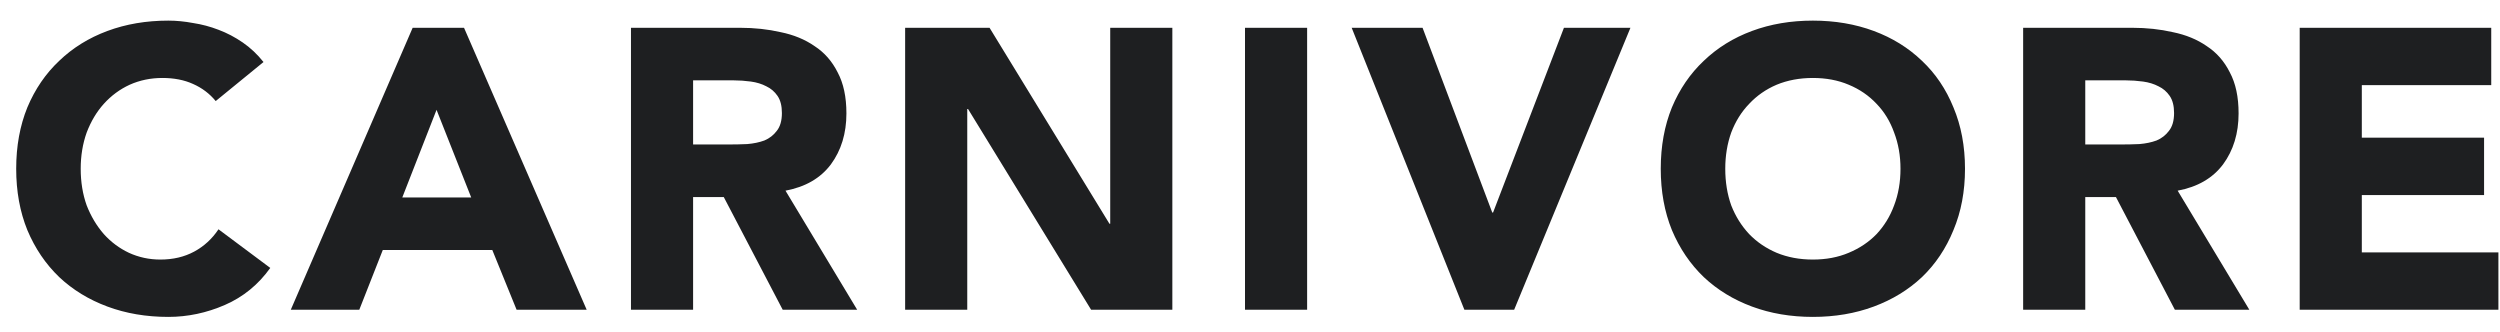
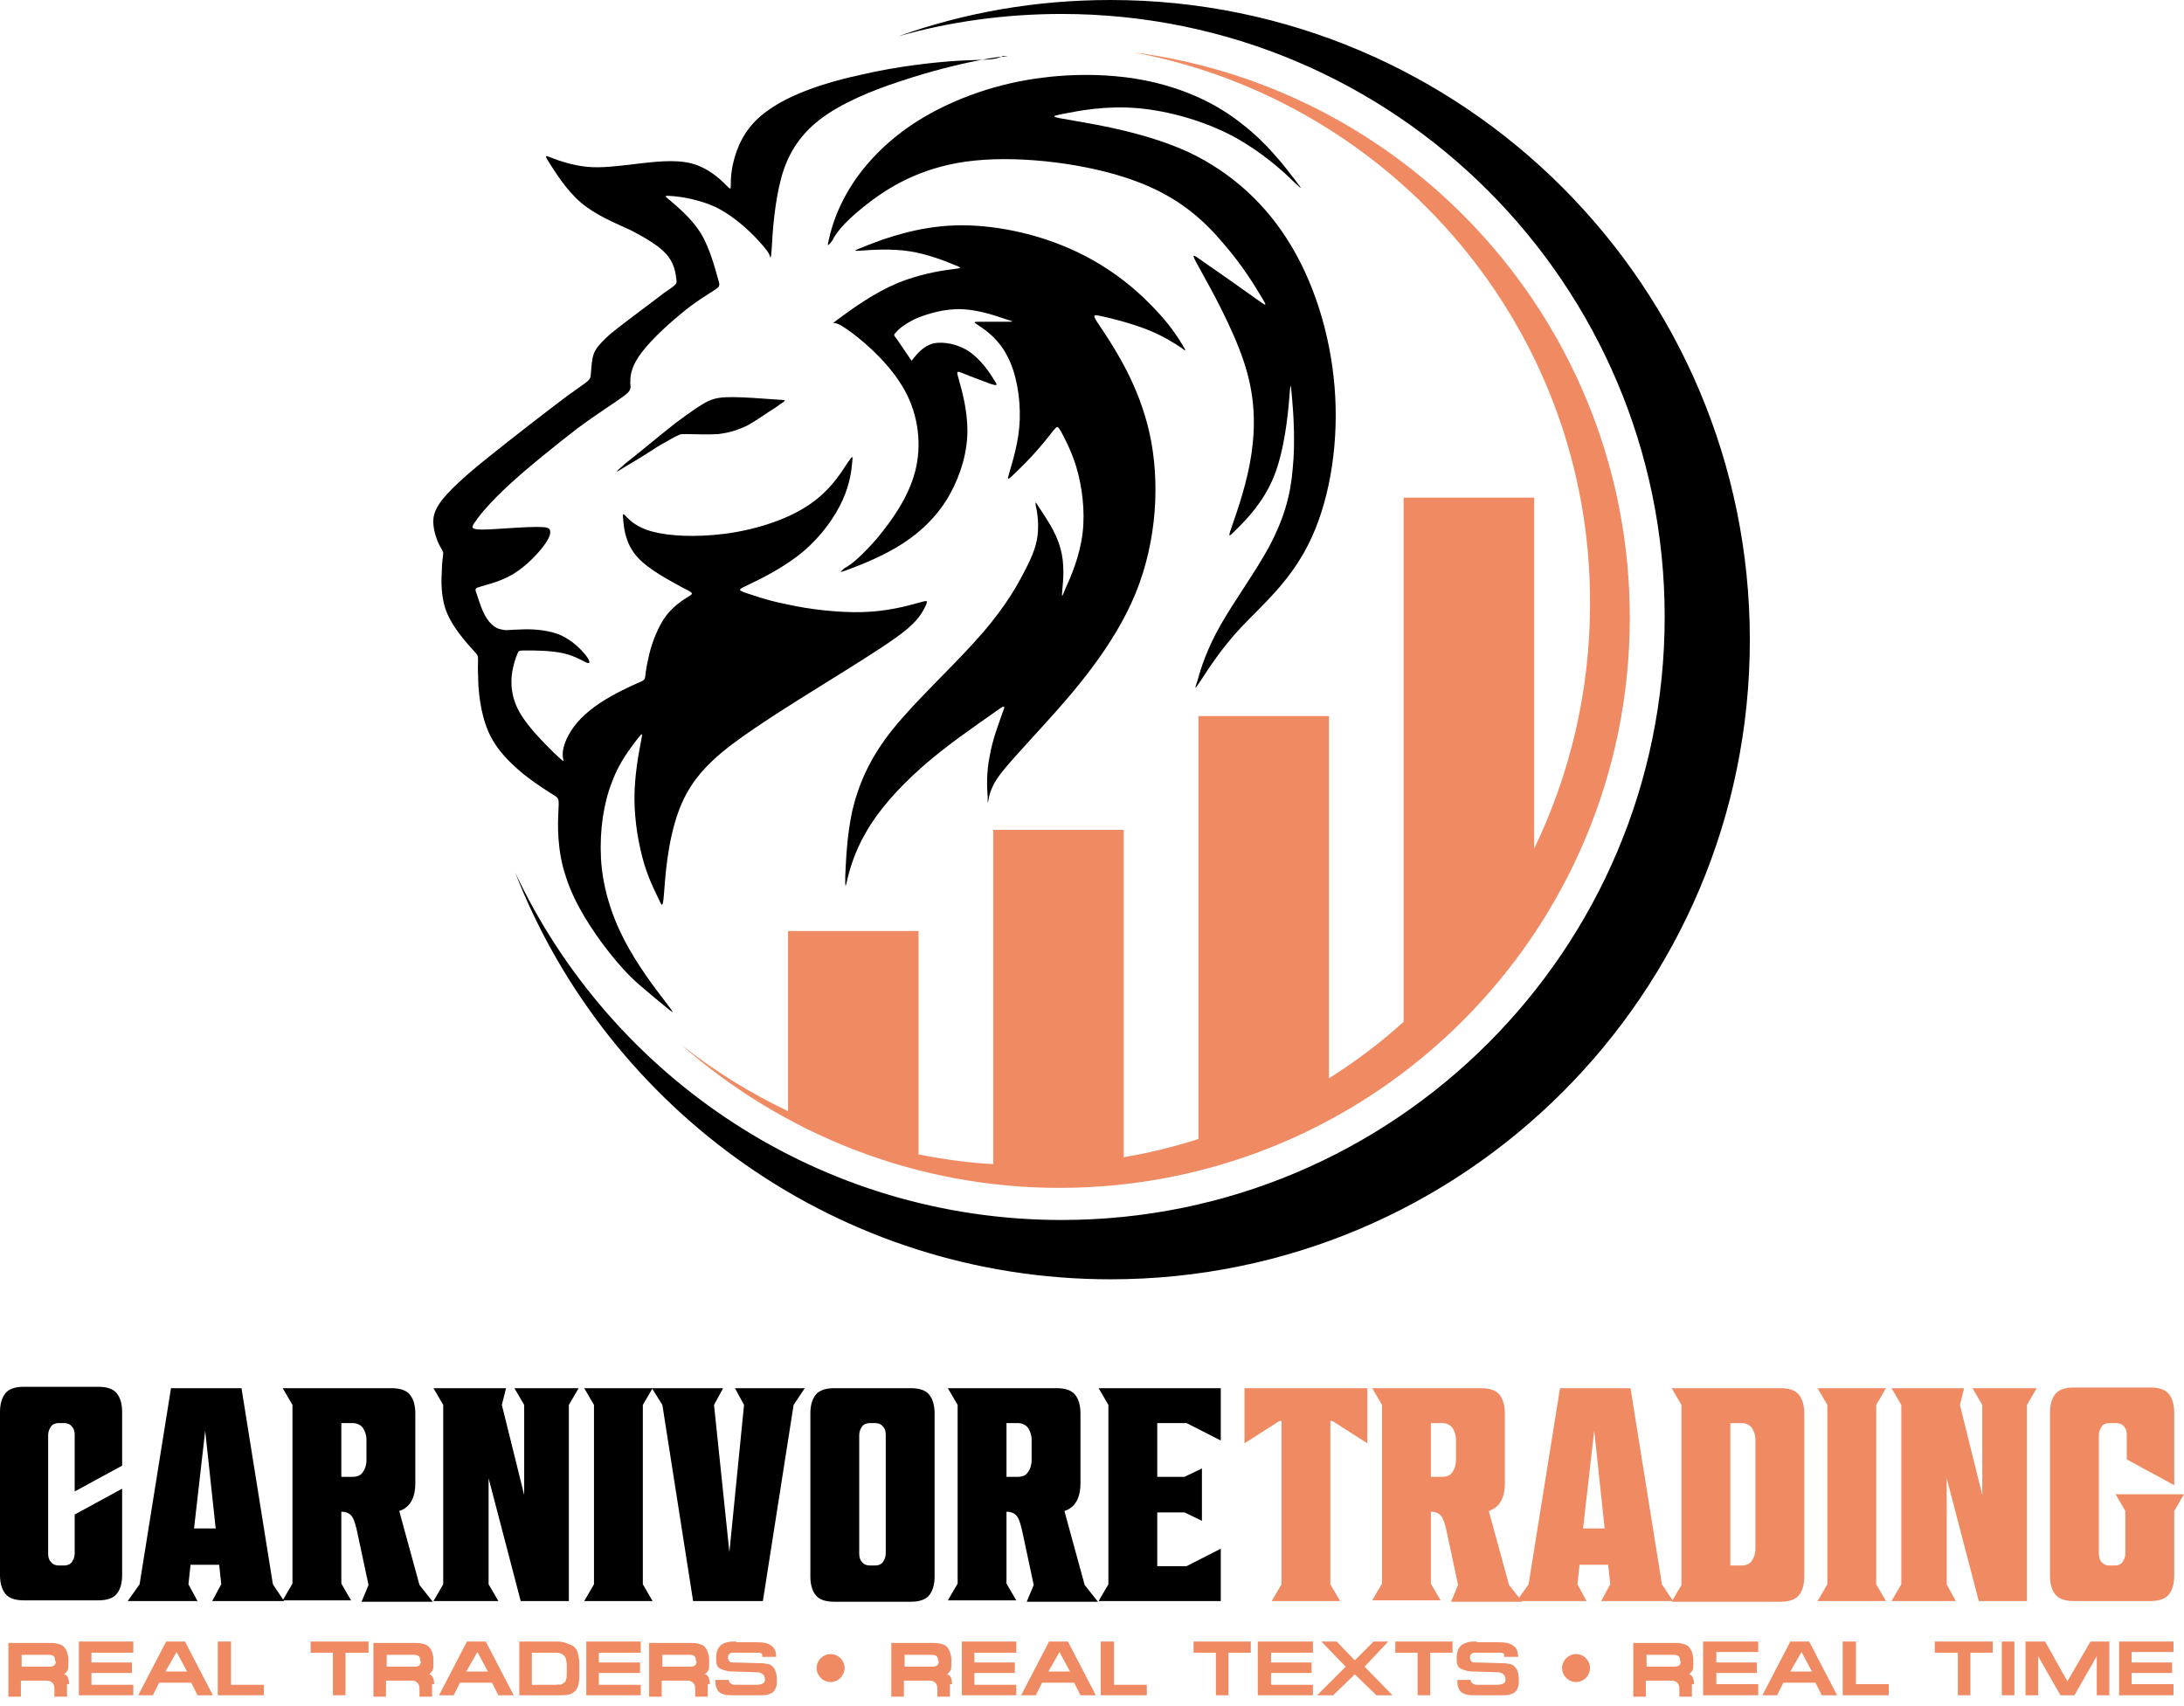
- <svg xmlns="http://www.w3.org/2000/svg" width="113" height="15" viewBox="0 0 113 15" fill="none">
-   <path d="M9.75 4.568C9.474 4.232 9.132 3.974 8.724 3.794C8.328 3.614 7.866 3.524 7.338 3.524C6.81 3.524 6.318 3.626 5.862 3.83C5.418 4.034 5.028 4.322 4.692 4.694C4.368 5.054 4.11 5.486 3.918 5.99C3.738 6.494 3.648 7.04 3.648 7.628C3.648 8.228 3.738 8.78 3.918 9.284C4.11 9.776 4.368 10.208 4.692 10.58C5.016 10.94 5.394 11.222 5.826 11.426C6.27 11.63 6.744 11.732 7.248 11.732C7.824 11.732 8.334 11.612 8.778 11.372C9.222 11.132 9.588 10.796 9.876 10.364L12.216 12.11C11.676 12.866 10.992 13.424 10.164 13.784C9.336 14.144 8.484 14.324 7.608 14.324C6.612 14.324 5.694 14.168 4.854 13.856C4.014 13.544 3.288 13.1 2.676 12.524C2.064 11.936 1.584 11.228 1.236 10.4C0.9 9.572 0.732 8.648 0.732 7.628C0.732 6.608 0.9 5.684 1.236 4.856C1.584 4.028 2.064 3.326 2.676 2.75C3.288 2.162 4.014 1.712 4.854 1.4C5.694 1.088 6.612 0.932 7.608 0.932C7.968 0.932 8.34 0.968 8.724 1.04C9.12 1.1 9.504 1.202 9.876 1.346C10.26 1.49 10.626 1.682 10.974 1.922C11.322 2.162 11.634 2.456 11.91 2.804L9.75 4.568ZM18.652 1.256H20.974L26.518 14H23.35L22.252 11.3H17.302L16.24 14H13.144L18.652 1.256ZM19.732 4.964L18.184 8.924H21.298L19.732 4.964ZM28.52 1.256H33.452C34.1 1.256 34.712 1.322 35.288 1.454C35.876 1.574 36.386 1.784 36.818 2.084C37.262 2.372 37.61 2.768 37.862 3.272C38.126 3.764 38.258 4.382 38.258 5.126C38.258 6.026 38.024 6.794 37.556 7.43C37.088 8.054 36.404 8.45 35.504 8.618L38.744 14H35.378L32.714 8.906H31.328V14H28.52V1.256ZM31.328 6.53H32.984C33.236 6.53 33.5 6.524 33.776 6.512C34.064 6.488 34.322 6.434 34.55 6.35C34.778 6.254 34.964 6.11 35.108 5.918C35.264 5.726 35.342 5.456 35.342 5.108C35.342 4.784 35.276 4.526 35.144 4.334C35.012 4.142 34.844 3.998 34.64 3.902C34.436 3.794 34.202 3.722 33.938 3.686C33.674 3.65 33.416 3.632 33.164 3.632H31.328V6.53ZM40.912 1.256H44.728L50.146 10.112H50.182V1.256H52.99V14H49.318L43.756 4.928H43.72V14H40.912V1.256ZM56.274 1.256H59.082V14H56.274V1.256ZM61.096 1.256H64.3L67.45 9.608H67.486L70.69 1.256H73.696L68.44 14H66.19L61.096 1.256ZM75.066 7.628C75.066 6.608 75.234 5.684 75.57 4.856C75.918 4.028 76.398 3.326 77.01 2.75C77.622 2.162 78.348 1.712 79.188 1.4C80.028 1.088 80.946 0.932 81.942 0.932C82.938 0.932 83.856 1.088 84.696 1.4C85.536 1.712 86.262 2.162 86.874 2.75C87.486 3.326 87.96 4.028 88.296 4.856C88.644 5.684 88.818 6.608 88.818 7.628C88.818 8.648 88.644 9.572 88.296 10.4C87.96 11.228 87.486 11.936 86.874 12.524C86.262 13.1 85.536 13.544 84.696 13.856C83.856 14.168 82.938 14.324 81.942 14.324C80.946 14.324 80.028 14.168 79.188 13.856C78.348 13.544 77.622 13.1 77.01 12.524C76.398 11.936 75.918 11.228 75.57 10.4C75.234 9.572 75.066 8.648 75.066 7.628ZM77.982 7.628C77.982 8.228 78.072 8.78 78.252 9.284C78.444 9.776 78.714 10.208 79.062 10.58C79.41 10.94 79.824 11.222 80.304 11.426C80.796 11.63 81.342 11.732 81.942 11.732C82.542 11.732 83.082 11.63 83.562 11.426C84.054 11.222 84.474 10.94 84.822 10.58C85.17 10.208 85.434 9.776 85.614 9.284C85.806 8.78 85.902 8.228 85.902 7.628C85.902 7.04 85.806 6.494 85.614 5.99C85.434 5.486 85.17 5.054 84.822 4.694C84.474 4.322 84.054 4.034 83.562 3.83C83.082 3.626 82.542 3.524 81.942 3.524C81.342 3.524 80.796 3.626 80.304 3.83C79.824 4.034 79.41 4.322 79.062 4.694C78.714 5.054 78.444 5.486 78.252 5.99C78.072 6.494 77.982 7.04 77.982 7.628ZM91.446 1.256H96.378C97.026 1.256 97.638 1.322 98.214 1.454C98.802 1.574 99.312 1.784 99.744 2.084C100.188 2.372 100.536 2.768 100.788 3.272C101.052 3.764 101.184 4.382 101.184 5.126C101.184 6.026 100.95 6.794 100.482 7.43C100.014 8.054 99.33 8.45 98.43 8.618L101.67 14H98.304L95.64 8.906H94.254V14H91.446V1.256ZM94.254 6.53H95.91C96.162 6.53 96.426 6.524 96.702 6.512C96.99 6.488 97.248 6.434 97.476 6.35C97.704 6.254 97.89 6.11 98.034 5.918C98.19 5.726 98.268 5.456 98.268 5.108C98.268 4.784 98.202 4.526 98.07 4.334C97.938 4.142 97.77 3.998 97.566 3.902C97.362 3.794 97.128 3.722 96.864 3.686C96.6 3.65 96.342 3.632 96.09 3.632H94.254V6.53ZM103.946 1.256H112.604V3.848H106.754V6.224H112.28V8.816H106.754V11.408H112.928V14H103.946V1.256Z" fill="#1E1F21" />
+ <svg xmlns="http://www.w3.org/2000/svg" width="105" height="82" viewBox="0 0 105 82" fill="none">
+   <path fill-rule="evenodd" clip-rule="evenodd" d="M53.389 0C49.798 0 46.375 0.604 43.188 1.745C45.671 1.04 48.322 0.671 51.04 0.671C67.046 0.671 80.033 13.658 80.033 29.664C80.033 45.671 67.046 58.658 51.04 58.658C39.429 58.658 29.395 51.812 24.765 41.946C29.228 53.389 40.369 61.51 53.389 61.51C70.369 61.51 84.127 47.752 84.127 30.772C84.127 13.792 70.369 0 53.389 0Z" fill="black" />
+   <path fill-rule="evenodd" clip-rule="evenodd" d="M46.107 2.919C44.933 2.987 43.121 3.188 41.409 3.591C39.664 3.96 38.02 4.53 36.98 5.268C35.94 5.973 35.537 6.846 35.335 7.517C35.134 8.188 35.134 8.658 35.134 8.893C35.134 9.127 35.134 9.127 34.866 8.859C34.597 8.591 34.027 8.054 33.221 7.852C32.416 7.651 31.409 7.785 30.537 7.886C29.664 7.987 28.926 8.087 28.221 8.02C27.517 7.953 26.846 7.718 26.51 7.584C26.174 7.45 26.174 7.45 26.443 7.886C26.711 8.289 27.215 9.127 27.919 9.732C28.624 10.335 29.53 10.705 30.335 11.074C31.107 11.476 31.778 11.879 32.114 12.315C32.45 12.752 32.483 13.188 32.517 13.423C32.55 13.658 32.55 13.658 31.913 14.094C31.309 14.564 30.067 15.47 29.362 16.04C28.691 16.644 28.557 16.879 28.49 17.215C28.423 17.55 28.423 17.919 28.389 18.121C28.322 18.322 28.221 18.356 27.282 19.027C26.342 19.732 24.564 21.107 23.356 22.081C22.148 23.054 21.544 23.658 21.208 24.094C20.872 24.564 20.805 24.866 20.839 25.235C20.872 25.604 21.007 25.973 21.107 26.174C21.208 26.376 21.275 26.443 21.309 26.577C21.309 26.745 21.241 27.013 21.241 27.483C21.208 27.953 21.208 28.624 21.409 29.262C21.611 29.866 22.047 30.436 22.349 30.805C22.651 31.174 22.852 31.342 22.953 31.51C23.02 31.678 22.953 31.846 22.986 32.483C22.986 33.154 23.087 34.295 23.49 35.201C23.892 36.107 24.597 36.745 25.201 37.248C25.805 37.718 26.342 38.054 26.611 38.221C26.879 38.389 26.879 38.389 26.846 39.027C26.812 39.664 26.778 40.906 27.215 42.181C27.617 43.456 28.49 44.765 29.195 45.671C29.899 46.577 30.436 47.114 30.973 47.55C31.476 47.987 31.946 48.356 32.181 48.557C32.416 48.725 32.416 48.725 31.98 48.154C31.544 47.584 30.637 46.409 30 45.168C29.362 43.926 28.96 42.584 28.892 41.242C28.825 39.899 29.027 38.591 29.429 37.584C29.799 36.577 30.369 35.906 30.637 35.537C30.906 35.201 30.906 35.201 30.805 35.705C30.705 36.242 30.503 37.282 30.503 38.389C30.503 39.497 30.705 40.638 30.973 41.544C31.241 42.416 31.577 43.02 31.711 43.322C31.846 43.624 31.879 43.624 31.946 42.685C32.013 41.745 32.181 39.832 32.886 38.389C33.59 36.946 34.832 36.007 36.208 35.067C37.584 34.127 39.127 33.188 40.47 32.349C41.812 31.51 42.986 30.772 43.624 30.235C44.295 29.664 44.429 29.262 44.53 29.06C44.597 28.859 44.597 28.859 44.127 28.993C43.624 29.128 42.684 29.396 41.476 29.43C40.302 29.463 38.892 29.295 37.852 29.06C36.812 28.859 36.141 28.591 35.805 28.49C35.47 28.356 35.47 28.356 36.04 28.087C36.611 27.819 37.752 27.248 38.624 26.51C39.496 25.772 40.134 24.866 40.503 24.06C40.872 23.255 40.94 22.584 40.973 22.215C41.007 21.879 41.007 21.879 40.705 22.315C40.403 22.785 39.832 23.691 38.758 24.362C37.718 25.034 36.174 25.503 34.798 25.671C33.423 25.839 32.181 25.772 31.409 25.57C30.604 25.369 30.268 25 30.101 24.832C29.933 24.664 29.933 24.664 29.966 25.034C30 25.403 30.067 26.141 30.637 26.779C31.208 27.416 32.282 27.953 32.819 28.255C33.356 28.523 33.356 28.523 33.087 28.691C32.819 28.859 32.282 29.195 31.913 29.765C31.544 30.335 31.275 31.107 31.174 31.644C31.04 32.181 31.04 32.45 31.007 32.617C30.939 32.752 30.839 32.752 30.335 32.987C29.832 33.221 28.96 33.658 28.356 34.161C27.718 34.664 27.349 35.235 27.181 35.671C27.013 36.107 27.047 36.376 27.08 36.51C27.114 36.644 27.114 36.644 26.644 36.208C26.208 35.772 25.302 34.899 24.899 34.094C24.497 33.289 24.564 32.55 24.664 32.114C24.765 31.644 24.866 31.477 24.899 31.376C24.966 31.275 24.966 31.275 25.335 31.275C25.705 31.275 26.476 31.275 27.08 31.409C27.684 31.544 28.121 31.846 28.255 31.879C28.423 31.913 28.322 31.678 28.054 31.376C27.785 31.074 27.349 30.671 26.778 30.47C26.208 30.268 25.47 30.235 25 30.268C24.53 30.268 24.362 30.335 24.127 30.268C23.892 30.235 23.658 30.101 23.423 29.765C23.188 29.43 23.02 28.859 22.919 28.557C22.819 28.289 22.819 28.289 23.154 28.188C23.49 28.087 24.094 27.953 24.698 27.584C25.302 27.215 25.839 26.644 26.141 26.242C26.443 25.839 26.476 25.638 26.443 25.503C26.409 25.369 26.275 25.336 25.772 25.336C25.268 25.336 24.396 25.403 23.825 25.436C23.255 25.47 22.986 25.47 22.852 25.436C22.684 25.403 22.651 25.335 22.886 25.034C23.087 24.732 23.557 24.161 24.463 23.322C25.369 22.483 26.711 21.409 27.752 20.604C28.792 19.832 29.564 19.362 29.966 19.06C30.335 18.792 30.335 18.691 30.302 18.423C30.302 18.154 30.302 17.752 30.705 17.148C31.107 16.544 31.946 15.738 32.684 15.134C33.389 14.53 34.027 14.161 34.329 13.96C34.631 13.758 34.631 13.758 34.496 13.322C34.362 12.852 34.127 11.946 33.691 11.208C33.221 10.47 32.55 9.933 32.248 9.664C31.913 9.396 31.913 9.396 32.349 9.43C32.785 9.463 33.624 9.597 34.429 9.966C35.235 10.369 35.973 11.04 36.409 11.51C36.846 11.98 36.98 12.181 37.013 12.315C37.047 12.45 37.08 12.416 37.114 11.745C37.148 11.074 37.248 9.732 37.55 8.591C37.852 7.45 38.423 6.51 39.429 5.738C40.436 4.966 41.879 4.362 43.322 3.893C44.731 3.423 46.107 3.087 46.98 2.919C47.819 2.752 48.154 2.718 48.322 2.718C48.49 2.718 48.49 2.718 48.221 2.685C47.819 2.919 47.282 2.852 46.107 2.919Z" fill="black" />
+   <path fill-rule="evenodd" clip-rule="evenodd" d="M42.147 25.906C42.819 25.101 43.657 23.96 43.993 22.685C44.329 21.409 44.161 19.966 43.49 18.758C42.819 17.55 41.678 16.544 41.007 16.04C40.335 15.537 40.201 15.537 40.1 15.537C40.033 15.537 40.033 15.537 40.537 15.168C41.04 14.799 42.08 14.06 43.121 13.624C44.161 13.188 45.201 13.02 45.738 12.953C46.275 12.886 46.275 12.886 45.839 12.718C45.436 12.55 44.597 12.215 43.725 12.081C42.852 11.946 41.913 12.013 41.443 12.047C40.973 12.081 40.973 12.081 41.745 11.778C42.517 11.476 44.06 10.906 45.872 10.839C47.684 10.772 49.731 11.208 51.409 11.946C53.121 12.685 54.463 13.758 55.335 14.664C56.208 15.537 56.644 16.242 56.845 16.577C57.047 16.913 57.047 16.913 56.778 16.711C56.476 16.51 55.906 16.141 55.134 15.839C54.362 15.537 53.423 15.302 52.953 15.201C52.483 15.101 52.483 15.101 53.053 15.94C53.624 16.812 54.765 18.557 55.268 20.839C55.772 23.121 55.637 25.973 54.597 28.523C53.557 31.074 51.577 33.322 50.268 34.765C48.959 36.208 48.322 36.879 47.953 37.416C47.617 37.919 47.55 38.289 47.517 38.49C47.483 38.658 47.483 38.658 47.483 38.289C47.449 37.919 47.416 37.148 47.584 36.342C47.718 35.537 48.053 34.698 48.188 34.295C48.355 33.859 48.355 33.859 47.651 34.362C46.946 34.866 45.503 35.839 44.329 36.879C43.154 37.919 42.215 38.993 41.644 40C41.074 40.973 40.839 41.846 40.738 42.282C40.637 42.718 40.637 42.718 40.637 42.114C40.671 41.477 40.705 40.235 40.973 38.993C41.275 37.718 41.812 36.443 42.919 35.067C44.027 33.691 45.671 32.181 46.845 30.872C48.053 29.564 48.792 28.389 49.228 27.517C49.698 26.644 49.865 26.107 49.899 25.57C49.933 25.067 49.865 24.564 49.798 24.329C49.765 24.094 49.765 24.094 50 24.463C50.235 24.832 50.772 25.57 50.973 26.342C51.208 27.114 51.107 27.953 51.074 28.356C51.04 28.758 51.04 28.758 51.241 28.255C51.476 27.752 51.913 26.745 52.047 25.638C52.181 24.53 52.013 23.356 51.745 22.45C51.476 21.577 51.141 21.007 51.007 20.738C50.839 20.47 50.839 20.47 50.637 20.705C50.436 20.973 50 21.51 49.597 21.946C49.194 22.383 48.792 22.752 48.624 22.919C48.423 23.087 48.423 23.087 48.557 22.617C48.691 22.148 48.993 21.208 49.027 20.168C49.06 19.094 48.859 17.919 48.423 17.114C48.02 16.309 47.382 15.873 47.08 15.671C46.778 15.47 46.778 15.47 47.114 15.47H48.423C48.758 15.47 48.758 15.47 48.322 15.336C47.919 15.201 47.08 14.899 46.241 14.866C45.403 14.832 44.53 15.101 43.993 15.336C43.456 15.604 43.188 15.839 43.087 15.973C42.953 16.107 42.953 16.107 43.121 16.309C43.255 16.51 43.557 16.946 43.691 17.148L43.825 17.349L43.959 17.181C44.094 17.013 44.396 16.644 44.865 16.51C45.369 16.409 46.074 16.544 46.611 16.913C47.181 17.315 47.584 17.919 47.785 18.255C47.986 18.557 47.953 18.557 47.617 18.456C47.282 18.322 46.611 18.087 46.309 17.953C45.973 17.819 45.973 17.819 46.107 18.289C46.241 18.758 46.51 19.698 46.51 20.705C46.51 21.711 46.208 22.785 45.671 23.758C45.134 24.732 44.329 25.537 43.389 26.141C42.449 26.745 41.409 27.148 40.872 27.349C40.335 27.55 40.335 27.55 40.604 27.315C40.939 27.148 41.443 26.711 42.147 25.906Z" fill="black" />
+   <path fill-rule="evenodd" clip-rule="evenodd" d="M37.114 19.195C36.644 19.161 35.772 19.094 35.235 19.094C34.664 19.094 34.396 19.128 34.027 19.295C33.691 19.463 33.255 19.765 32.483 20.335C31.711 20.94 30.638 21.846 30.067 22.282C29.53 22.752 29.564 22.752 29.933 22.517C30.336 22.282 31.107 21.812 31.611 21.477C32.148 21.174 32.416 21.007 32.584 20.94C32.718 20.872 32.718 20.872 33.054 20.872C33.356 20.872 33.993 20.906 34.53 20.872C35.067 20.805 35.503 20.671 35.973 20.436C36.443 20.168 36.946 19.799 37.282 19.597C37.584 19.362 37.718 19.329 37.718 19.262C37.752 19.228 37.617 19.228 37.114 19.195Z" fill="black" />
+   <path fill-rule="evenodd" clip-rule="evenodd" d="M41.879 9.664C42.953 8.859 44.53 7.953 46.879 7.718C49.228 7.483 52.315 7.886 54.463 8.658C56.644 9.43 57.886 10.604 58.792 11.678C59.731 12.752 60.336 13.758 60.638 14.262C60.94 14.765 60.94 14.765 60.336 14.329C59.731 13.893 58.49 13.02 57.852 12.584C57.248 12.148 57.248 12.148 57.752 13.054C58.255 13.96 59.262 15.772 59.798 17.383C60.336 18.993 60.369 20.403 60.168 21.812C59.966 23.188 59.496 24.53 59.262 25.201C59.027 25.872 59.027 25.873 59.463 25.436C59.899 25 60.738 24.161 61.242 22.919C61.745 21.678 61.913 20 61.98 19.195C62.047 18.356 62.047 18.356 62.114 19.094C62.181 19.832 62.282 21.275 62.148 22.55C62.047 23.826 61.711 24.966 61.04 26.242C60.369 27.483 59.362 28.859 58.691 30.034C58.02 31.208 57.718 32.181 57.584 32.685C57.416 33.188 57.416 33.188 57.752 32.685C58.087 32.181 58.691 31.208 59.664 30.168C60.638 29.128 61.98 28.02 62.919 26.141C63.859 24.262 64.329 21.678 64.195 19.094C64.06 16.51 63.322 13.926 62.114 11.879C60.906 9.832 59.228 8.322 57.215 7.349C55.201 6.409 52.819 6.007 51.644 5.805C50.47 5.604 50.47 5.604 51.141 5.47C51.812 5.336 53.154 5.067 54.698 5.201C56.242 5.336 57.953 5.839 59.329 6.577C60.671 7.315 61.678 8.222 62.148 8.691C62.651 9.161 62.651 9.161 62.215 8.591C61.778 8.02 60.906 6.879 59.731 5.973C58.557 5.034 57.114 4.329 55.336 3.926C53.523 3.524 51.376 3.49 49.295 3.859C47.215 4.228 45.268 5.034 43.825 6.007C42.382 6.98 41.409 8.121 40.805 9.128C40.201 10.134 39.966 11.007 39.866 11.443C39.765 11.879 39.765 11.879 40.033 11.544C40.201 11.141 40.805 10.47 41.879 9.664Z" fill="black" />
+   <path fill-rule="evenodd" clip-rule="evenodd" d="M54.497 2.517C67.953 4.262 78.356 15.772 78.356 29.698C78.356 44.832 66.074 57.114 50.94 57.114C43.96 57.114 37.618 54.497 32.752 50.235C34.329 51.477 36.041 52.55 37.886 53.423V44.765H44.161V55.503C45.336 55.738 46.544 55.906 47.752 55.973V39.899H54.027V55.638C55.269 55.436 56.443 55.134 57.618 54.765V34.429H63.893V51.846C65.168 51.04 66.376 50.134 67.484 49.127V23.926H73.759V40.805C75.47 37.248 76.443 33.255 76.443 29.06C76.51 15.873 67.014 4.866 54.497 2.517Z" fill="#F08A62" />
+   <path fill-rule="evenodd" clip-rule="evenodd" d="M3.591 68.993C3.591 68.826 3.557 68.691 3.456 68.591C3.389 68.49 3.255 68.423 3.087 68.423H2.819C2.651 68.423 2.517 68.49 2.45 68.591C2.383 68.691 2.315 68.826 2.315 68.993V74.698C2.315 74.866 2.349 75 2.45 75.101C2.517 75.201 2.651 75.269 2.819 75.269H3.087C3.255 75.269 3.389 75.201 3.456 75.101C3.523 75 3.591 74.866 3.591 74.698V72.819L5.872 71.577V75.738C5.872 76.141 5.772 76.443 5.604 76.644C5.436 76.846 5.134 76.946 4.732 76.946H1.141C0.738 76.946 0.436 76.846 0.268 76.644C0.101 76.443 0 76.141 0 75.738V67.886C0 67.483 0.101 67.181 0.268 66.98C0.436 66.778 0.738 66.678 1.141 66.678H4.732C5.134 66.678 5.436 66.778 5.604 66.98C5.772 67.181 5.872 67.483 5.872 67.886V70.47L3.591 71.711V68.993Z" fill="black" />
+   <path fill-rule="evenodd" clip-rule="evenodd" d="M13.12 76.174L13.657 76.98H10.201L10.637 76.174L10.537 75.235H9.161L9.06 76.174L9.496 76.98H6.141L6.711 76.174L8.221 66.745H11.61L13.12 76.174ZM9.329 73.49H10.369L9.865 68.792L9.329 73.49Z" fill="black" />
+   <path fill-rule="evenodd" clip-rule="evenodd" d="M17.181 73.691C17.114 73.389 17.047 73.121 16.947 72.953C16.846 72.785 16.678 72.685 16.41 72.685V76.141L16.879 76.946H13.591L14.061 76.141V67.55L13.591 66.745H18.826C19.228 66.745 19.53 66.846 19.698 67.047C19.866 67.248 19.967 67.55 19.967 67.953V71.309C19.967 72.047 19.698 72.483 19.195 72.651L20.168 76.208L20.806 77.013H17.383L17.718 76.208L17.181 73.691ZM17.618 69.228C17.618 68.993 17.551 68.826 17.45 68.658C17.349 68.523 17.181 68.423 16.947 68.423H16.41V71.007H16.947C17.181 71.007 17.349 70.94 17.45 70.772C17.551 70.638 17.618 70.436 17.618 70.201V69.228Z" fill="black" />
+   <path fill-rule="evenodd" clip-rule="evenodd" d="M20.839 66.745H24.329L24.128 67.55L25.201 71.879V67.55L24.732 66.745H27.819L27.349 67.55V76.98H25.034L23.49 71.074V76.174L23.96 76.98H20.839L21.309 76.174V67.55L20.839 66.745Z" fill="black" />
+   <path fill-rule="evenodd" clip-rule="evenodd" d="M31.375 76.98H28.087L28.557 76.174V67.55L28.087 66.745H31.375L30.906 67.55V76.174L31.375 76.98Z" fill="black" />
+   <path fill-rule="evenodd" clip-rule="evenodd" d="M33.322 76.98L31.845 67.55L31.342 66.745H34.765L34.328 67.55L35.067 74.631L35.771 67.55L35.335 66.745H38.691L38.154 67.55L36.677 76.98H33.322Z" fill="black" />
+   <path fill-rule="evenodd" clip-rule="evenodd" d="M43.792 66.745C44.195 66.745 44.497 66.846 44.665 67.047C44.832 67.248 44.933 67.55 44.933 67.953V75.805C44.933 76.208 44.832 76.51 44.665 76.711C44.497 76.913 44.195 77.013 43.792 77.013H40.101C39.698 77.013 39.396 76.913 39.228 76.711C39.061 76.51 38.96 76.208 38.96 75.805V67.953C38.96 67.55 39.061 67.248 39.228 67.047C39.396 66.846 39.698 66.745 40.101 66.745H43.792ZM42.584 68.993C42.584 68.826 42.551 68.691 42.45 68.591C42.383 68.49 42.248 68.423 42.081 68.423H41.812C41.645 68.423 41.51 68.49 41.443 68.591C41.376 68.691 41.309 68.826 41.309 68.993V74.698C41.309 74.866 41.343 75 41.443 75.101C41.51 75.201 41.645 75.269 41.812 75.269H42.081C42.248 75.269 42.383 75.201 42.45 75.101C42.517 75 42.584 74.866 42.584 74.698V68.993Z" fill="black" />
+   <path fill-rule="evenodd" clip-rule="evenodd" d="M49.161 73.691C49.094 73.389 49.027 73.121 48.926 72.953C48.825 72.785 48.658 72.685 48.389 72.685V76.141L48.859 76.946H45.57L46.04 76.141V67.55L45.57 66.745H50.805C51.208 66.745 51.51 66.846 51.678 67.047C51.846 67.248 51.946 67.55 51.946 67.953V71.309C51.946 72.047 51.678 72.483 51.174 72.651L52.148 76.208L52.785 77.013H49.362L49.698 76.208L49.161 73.691ZM49.597 69.228C49.597 68.993 49.53 68.826 49.429 68.658C49.329 68.523 49.161 68.423 48.926 68.423H48.389V71.007H48.926C49.161 71.007 49.329 70.94 49.429 70.772C49.53 70.638 49.597 70.436 49.597 70.201V69.228Z" fill="black" />
+   <path fill-rule="evenodd" clip-rule="evenodd" d="M55.637 71.007H56.946L57.785 70.604V73.121L56.946 72.718H55.637V75.302H57.047L58.691 74.463V76.98H52.818L53.288 76.174V67.55L52.818 66.745H58.691V69.262L57.047 68.423H55.637V71.007Z" fill="black" />
+   <path fill-rule="evenodd" clip-rule="evenodd" d="M65.738 69.396L64.06 68.322H63.959V76.174L64.429 76.98H61.141L61.611 76.174V68.322H61.51L59.832 69.396V66.745H65.738V69.396Z" fill="#F08A62" />
+   <path fill-rule="evenodd" clip-rule="evenodd" d="M69.563 73.691C69.496 73.389 69.429 73.121 69.328 72.953C69.228 72.785 69.06 72.685 68.791 72.685V76.141L69.261 76.946H65.973L66.442 76.141V67.55L65.973 66.745H71.208C71.61 66.745 71.912 66.846 72.08 67.047C72.248 67.248 72.349 67.55 72.349 67.953V71.309C72.349 72.047 72.08 72.483 71.577 72.651L72.55 76.208L73.187 77.013H69.765L70.1 76.208L69.563 73.691ZM69.999 69.228C69.999 68.993 69.932 68.826 69.832 68.658C69.731 68.523 69.563 68.423 69.328 68.423H68.791V71.007H69.328C69.563 71.007 69.731 70.94 69.832 70.772C69.932 70.638 69.999 70.436 69.999 70.201V69.228Z" fill="#F08A62" />
+   <path fill-rule="evenodd" clip-rule="evenodd" d="M79.9 76.174L80.437 76.98H76.98L77.417 76.174L77.316 75.235H75.94L75.839 76.174L76.276 76.98H72.92L73.49 76.174L75.001 66.745H78.39L79.9 76.174ZM76.108 73.49H77.148L76.645 68.792L76.108 73.49Z" fill="#F08A62" />
+   <path fill-rule="evenodd" clip-rule="evenodd" d="M80.369 66.745H85.604C86.007 66.745 86.309 66.846 86.477 67.047C86.644 67.248 86.745 67.55 86.745 67.953V75.805C86.745 76.208 86.644 76.51 86.477 76.711C86.309 76.913 86.007 77.013 85.604 77.013H80.369L80.839 76.208V67.55L80.369 66.745ZM84.396 69.228C84.396 68.993 84.329 68.826 84.228 68.658C84.127 68.523 83.96 68.423 83.725 68.423H83.188V75.269H83.725C83.96 75.269 84.127 75.201 84.228 75.034C84.329 74.899 84.396 74.698 84.396 74.463V69.228Z" fill="#F08A62" />
+   <path fill-rule="evenodd" clip-rule="evenodd" d="M90.671 76.98H87.383L87.853 76.174V67.55L87.383 66.745H90.671L90.202 67.55V76.174L90.671 76.98Z" fill="#F08A62" />
+   <path fill-rule="evenodd" clip-rule="evenodd" d="M90.939 66.745H94.429L94.228 67.55L95.302 71.879V67.55L94.832 66.745H97.919L97.45 67.55V76.98H95.134L93.591 71.074V76.174L94.027 76.98H90.939L91.409 76.174V67.55L90.939 66.745Z" fill="#F08A62" />
+   <path fill-rule="evenodd" clip-rule="evenodd" d="M102.248 68.993C102.248 68.826 102.214 68.691 102.114 68.591C102.047 68.49 101.912 68.423 101.745 68.423H101.409C101.241 68.423 101.107 68.49 101.04 68.591C100.973 68.691 100.906 68.826 100.906 68.993V74.698C100.906 74.866 100.939 75 101.04 75.101C101.107 75.201 101.241 75.269 101.409 75.269H101.677C101.845 75.269 101.979 75.201 102.047 75.101C102.114 75 102.181 74.866 102.181 74.698V72.651L101.711 71.846H105L104.53 72.651V75.772C104.53 76.175 104.429 76.477 104.261 76.678C104.094 76.879 103.792 76.98 103.389 76.98H99.698C99.295 76.98 98.993 76.879 98.825 76.678C98.657 76.477 98.557 76.175 98.557 75.772V67.919C98.557 67.517 98.657 67.215 98.825 67.013C98.993 66.812 99.295 66.712 99.698 66.712H103.389C103.792 66.712 104.094 66.812 104.261 67.013C104.429 67.215 104.53 67.517 104.53 67.919V71.409L102.248 70.168V68.993Z" fill="#F08A62" />
+   <path fill-rule="evenodd" clip-rule="evenodd" d="M3.322 80.973C3.322 80.805 3.288 80.705 3.255 80.638C3.221 80.57 3.154 80.503 3.087 80.503C3.154 80.436 3.221 80.369 3.255 80.302C3.288 80.201 3.288 80.101 3.288 79.966V79.799C3.288 79.665 3.255 79.53 3.221 79.43C3.188 79.329 3.12 79.228 3.053 79.161C2.986 79.094 2.886 79.061 2.751 79.027C2.617 78.993 2.483 78.993 2.315 78.993H0.402V81.577H1.006V80.805H2.214C2.349 80.805 2.449 80.839 2.516 80.906C2.584 80.973 2.617 81.074 2.617 81.175V81.577H3.221V80.973H3.322ZM2.684 79.866C2.684 79.966 2.651 80.034 2.617 80.067C2.584 80.101 2.483 80.134 2.382 80.134H1.04V79.564H2.349C2.449 79.564 2.55 79.597 2.584 79.631C2.617 79.665 2.651 79.732 2.651 79.832V79.866H2.684Z" fill="#F08A62" />
+   <path fill-rule="evenodd" clip-rule="evenodd" d="M3.792 78.926V81.51H6.409V81.007H4.396V80.436H6.342V79.933H4.396V79.463H6.409V78.926H3.792Z" fill="#F08A62" />
+   <path fill-rule="evenodd" clip-rule="evenodd" d="M7.987 78.926L6.645 81.51H7.349L7.651 80.906H9.195L9.497 81.51H10.235L8.893 78.926H7.987ZM8.49 79.43L8.994 80.369H7.953L8.49 79.43Z" fill="#F08A62" />
+   <path fill-rule="evenodd" clip-rule="evenodd" d="M10.47 78.926V81.51H12.684V81.007H11.107V78.926H10.47Z" fill="#F08A62" />
+   <path fill-rule="evenodd" clip-rule="evenodd" d="M17.718 78.926H14.933V79.463H16.006V81.51H16.61V79.463H17.718V78.926Z" fill="#F08A62" />
+   <path fill-rule="evenodd" clip-rule="evenodd" d="M20.873 80.973C20.873 80.805 20.839 80.705 20.805 80.638C20.772 80.57 20.705 80.503 20.638 80.503C20.705 80.436 20.772 80.369 20.805 80.302C20.839 80.201 20.839 80.101 20.839 79.966V79.799C20.839 79.665 20.805 79.53 20.772 79.43C20.738 79.329 20.671 79.228 20.604 79.161C20.537 79.094 20.436 79.061 20.302 79.027C20.168 78.993 20.034 78.993 19.866 78.993H17.953V81.577H18.557V80.805H19.765C19.899 80.805 20 80.839 20.067 80.906C20.134 80.973 20.168 81.074 20.168 81.175V81.577H20.772V80.973H20.873ZM20.235 79.866C20.235 79.966 20.201 80.034 20.168 80.067C20.134 80.101 20.034 80.134 19.933 80.134H18.591V79.564H19.899C20 79.564 20.101 79.597 20.134 79.631C20.168 79.665 20.201 79.732 20.201 79.832V79.866H20.235Z" fill="#F08A62" />
+   <path fill-rule="evenodd" clip-rule="evenodd" d="M22.45 78.926L21.107 81.51H21.812L22.114 80.906H23.658L23.96 81.51H24.698L23.356 78.926H22.45ZM22.953 79.43L23.456 80.369H22.416L22.953 79.43Z" fill="#F08A62" />
+   <path fill-rule="evenodd" clip-rule="evenodd" d="M26.678 81.007H25.571V79.463H26.678C26.779 79.463 26.88 79.463 26.947 79.497C27.014 79.53 27.081 79.564 27.114 79.597C27.148 79.631 27.182 79.698 27.215 79.765C27.215 79.832 27.249 79.933 27.249 80.034V80.47C27.249 80.57 27.249 80.671 27.215 80.738C27.215 80.805 27.182 80.873 27.114 80.906C27.081 80.94 27.014 80.973 26.947 81.007C26.88 80.973 26.779 81.007 26.678 81.007ZM26.779 78.926H24.967V81.51H26.846C27.047 81.51 27.215 81.51 27.349 81.477C27.484 81.443 27.584 81.376 27.651 81.309C27.718 81.242 27.786 81.107 27.819 80.973C27.853 80.839 27.853 80.671 27.853 80.47V79.966C27.853 79.765 27.819 79.631 27.786 79.497C27.752 79.362 27.685 79.262 27.618 79.195C27.551 79.127 27.416 79.06 27.282 79.027C27.148 78.96 26.98 78.926 26.779 78.926Z" fill="#F08A62" />
+   <path fill-rule="evenodd" clip-rule="evenodd" d="M28.188 78.926V81.51H30.805V81.007H28.791V80.436H30.771V79.933H28.791V79.463H30.805V78.926H28.188Z" fill="#F08A62" />
+   <path fill-rule="evenodd" clip-rule="evenodd" d="M34.127 80.973C34.127 80.805 34.094 80.705 34.06 80.638C34.027 80.57 33.96 80.503 33.893 80.503C33.96 80.436 34.027 80.369 34.06 80.302C34.094 80.201 34.094 80.101 34.094 79.966V79.799C34.094 79.665 34.06 79.53 34.027 79.43C33.993 79.329 33.926 79.228 33.859 79.161C33.792 79.094 33.691 79.061 33.557 79.027C33.423 78.993 33.288 78.993 33.121 78.993H31.208V81.577H31.812V80.805H33.02C33.154 80.805 33.255 80.839 33.322 80.906C33.389 80.973 33.423 81.074 33.423 81.175V81.577H34.027V80.973H34.127ZM33.49 79.866C33.49 79.966 33.456 80.034 33.423 80.067C33.389 80.101 33.288 80.134 33.188 80.134H31.846V79.564H33.154C33.255 79.564 33.356 79.597 33.389 79.631C33.423 79.665 33.456 79.732 33.456 79.832V79.866H33.49Z" fill="#F08A62" />
+   <path fill-rule="evenodd" clip-rule="evenodd" d="M35.402 78.926C35.234 78.926 35.1 78.926 34.966 78.96C34.832 78.993 34.765 79.027 34.664 79.094C34.597 79.161 34.53 79.228 34.496 79.329C34.463 79.43 34.429 79.53 34.429 79.664C34.429 79.832 34.429 79.966 34.463 80.034C34.496 80.134 34.563 80.201 34.63 80.235C34.697 80.268 34.798 80.302 34.932 80.336C35.067 80.369 35.201 80.369 35.369 80.369L36.342 80.403C36.443 80.403 36.51 80.403 36.543 80.436C36.61 80.436 36.644 80.47 36.677 80.503C36.711 80.537 36.745 80.57 36.745 80.604C36.745 80.638 36.778 80.671 36.778 80.738C36.778 80.839 36.745 80.906 36.677 80.94C36.61 80.973 36.51 81.007 36.375 81.007H35.335C35.234 81.007 35.167 80.973 35.134 80.94C35.067 80.906 35.033 80.839 35.033 80.772H34.395C34.395 80.906 34.395 81.007 34.429 81.107C34.463 81.208 34.496 81.275 34.563 81.342C34.63 81.409 34.731 81.443 34.832 81.477C34.932 81.51 35.067 81.51 35.234 81.51H36.51C36.677 81.51 36.812 81.51 36.912 81.477C37.013 81.443 37.114 81.409 37.181 81.342C37.248 81.275 37.281 81.208 37.315 81.107C37.349 81.007 37.349 80.906 37.349 80.738C37.349 80.57 37.315 80.436 37.281 80.336C37.248 80.235 37.181 80.168 37.114 80.101C37.047 80.034 36.946 80 36.845 80C36.745 79.966 36.61 79.966 36.476 79.966L35.335 79.933C35.302 79.933 35.234 79.933 35.201 79.933C35.167 79.933 35.134 79.933 35.1 79.899C35.067 79.899 35.067 79.866 35.033 79.832C35.033 79.799 34.999 79.765 34.999 79.698C34.999 79.597 35.033 79.53 35.1 79.497C35.167 79.463 35.234 79.463 35.302 79.463H36.342C36.409 79.463 36.443 79.463 36.51 79.463C36.543 79.463 36.577 79.497 36.61 79.497C36.644 79.53 36.644 79.53 36.644 79.564C36.644 79.597 36.644 79.631 36.644 79.664H37.315C37.315 79.43 37.248 79.228 37.08 79.127C36.912 78.993 36.677 78.96 36.375 78.96H35.402V78.926Z" fill="#F08A62" />
+   <path fill-rule="evenodd" clip-rule="evenodd" d="M45.772 80.973C45.772 80.805 45.738 80.705 45.705 80.638C45.671 80.57 45.604 80.503 45.537 80.503C45.604 80.436 45.671 80.369 45.705 80.302C45.738 80.201 45.738 80.101 45.738 79.966V79.799C45.738 79.665 45.705 79.53 45.671 79.43C45.638 79.329 45.571 79.228 45.504 79.161C45.436 79.094 45.336 79.061 45.202 79.027C45.067 78.993 44.933 78.993 44.765 78.993H42.852V81.577H43.457V80.805H44.665C44.799 80.805 44.9 80.839 44.967 80.906C45.034 80.973 45.067 81.074 45.067 81.175V81.577H45.671V80.973H45.772ZM45.134 79.866C45.134 79.966 45.101 80.034 45.067 80.067C45.034 80.101 44.933 80.134 44.832 80.134H43.49V79.564H44.799C44.9 79.564 45 79.597 45.034 79.631C45.067 79.665 45.101 79.732 45.101 79.832V79.866H45.134Z" fill="#F08A62" />
+   <path fill-rule="evenodd" clip-rule="evenodd" d="M46.241 78.926V81.51H48.859V81.007H46.845V80.436H48.791V79.933H46.845V79.463H48.859V78.926H46.241Z" fill="#F08A62" />
+   <path fill-rule="evenodd" clip-rule="evenodd" d="M50.436 78.926L49.094 81.51H49.798L50.1 80.906H51.644L51.946 81.51H52.684L51.342 78.926H50.436ZM50.939 79.43L51.443 80.369H50.403L50.939 79.43Z" fill="#F08A62" />
+   <path fill-rule="evenodd" clip-rule="evenodd" d="M52.92 78.926V81.51H55.135V81.007H53.557V78.926H52.92Z" fill="#F08A62" />
+   <path fill-rule="evenodd" clip-rule="evenodd" d="M60.135 78.926H57.383V79.463H58.457V81.51H59.061V79.463H60.135V78.926Z" fill="#F08A62" />
+   <path fill-rule="evenodd" clip-rule="evenodd" d="M60.47 78.926V81.51H63.121V81.007H61.107V80.436H63.054V79.933H61.107V79.463H63.121V78.926H60.47Z" fill="#F08A62" />
+   <path fill-rule="evenodd" clip-rule="evenodd" d="M64.262 78.926H63.524L64.698 80.134L63.322 81.51H64.094L65.134 80.503L66.175 81.51H66.946L65.604 80.134L66.745 78.926H66.04L65.134 79.832L64.262 78.926Z" fill="#F08A62" />
+   <path fill-rule="evenodd" clip-rule="evenodd" d="M69.833 78.926H67.081V79.463H68.155V81.51H68.759V79.463H69.833V78.926Z" fill="#F08A62" />
+   <path fill-rule="evenodd" clip-rule="evenodd" d="M71.006 78.926C70.839 78.926 70.704 78.926 70.57 78.96C70.469 78.993 70.369 79.027 70.268 79.094C70.201 79.161 70.134 79.228 70.1 79.329C70.067 79.43 70.033 79.53 70.033 79.664C70.033 79.832 70.033 79.966 70.067 80.034C70.1 80.134 70.167 80.201 70.234 80.235C70.302 80.268 70.402 80.302 70.537 80.336C70.671 80.369 70.805 80.369 70.973 80.369L71.946 80.403C72.047 80.403 72.114 80.403 72.147 80.436C72.214 80.436 72.248 80.47 72.281 80.503C72.315 80.537 72.349 80.57 72.349 80.604C72.349 80.638 72.382 80.671 72.382 80.738C72.382 80.839 72.349 80.906 72.281 80.94C72.214 80.973 72.114 81.007 71.98 81.007H71.006C70.906 81.007 70.839 80.973 70.805 80.94C70.738 80.906 70.704 80.839 70.704 80.772H70.067C70.067 80.906 70.067 81.007 70.1 81.107C70.134 81.208 70.167 81.275 70.234 81.342C70.302 81.409 70.402 81.443 70.503 81.477C70.604 81.51 70.738 81.51 70.906 81.51H72.181C72.349 81.51 72.483 81.51 72.584 81.477C72.684 81.443 72.785 81.409 72.852 81.342C72.919 81.275 72.953 81.208 72.986 81.107C73.02 81.007 73.02 80.906 73.02 80.738C73.02 80.57 72.986 80.436 72.953 80.336C72.919 80.235 72.852 80.168 72.785 80.101C72.718 80.034 72.617 80 72.516 80C72.416 79.966 72.281 79.966 72.147 79.966L71.006 79.933C70.973 79.933 70.906 79.933 70.872 79.933C70.839 79.933 70.805 79.933 70.772 79.899C70.738 79.899 70.738 79.866 70.704 79.832C70.704 79.799 70.671 79.765 70.671 79.698C70.671 79.597 70.704 79.53 70.772 79.497C70.839 79.463 70.906 79.463 70.973 79.463H72.013C72.08 79.463 72.114 79.463 72.181 79.463C72.214 79.463 72.248 79.497 72.281 79.497C72.315 79.53 72.315 79.53 72.315 79.564C72.315 79.597 72.315 79.631 72.315 79.664H72.986C72.986 79.43 72.919 79.228 72.751 79.127C72.584 78.993 72.349 78.96 72.047 78.96H71.006V78.926Z" fill="#F08A62" />
+   <path fill-rule="evenodd" clip-rule="evenodd" d="M81.443 80.973C81.443 80.805 81.409 80.705 81.376 80.638C81.342 80.57 81.275 80.503 81.208 80.503C81.275 80.436 81.342 80.369 81.376 80.302C81.409 80.201 81.409 80.101 81.409 79.966V79.799C81.409 79.665 81.376 79.53 81.342 79.43C81.309 79.329 81.242 79.228 81.174 79.161C81.107 79.094 81.007 79.061 80.872 79.027C80.738 78.993 80.604 78.993 80.436 78.993H78.523V81.577H79.127V80.805H80.335C80.47 80.805 80.57 80.839 80.638 80.906C80.705 80.973 80.738 81.074 80.738 81.175V81.577H81.342V80.973H81.443ZM80.805 79.866C80.805 79.966 80.772 80.034 80.738 80.067C80.705 80.101 80.604 80.134 80.503 80.134H79.161V79.564H80.47C80.57 79.564 80.671 79.597 80.705 79.631C80.738 79.665 80.772 79.732 80.772 79.832V79.866H80.805Z" fill="#F08A62" />
+   <path fill-rule="evenodd" clip-rule="evenodd" d="M81.879 78.926V81.51H84.53V80.973H82.516V80.436H84.463V79.933H82.516V79.43H84.53V78.926H81.879Z" fill="#F08A62" />
+   <path fill-rule="evenodd" clip-rule="evenodd" d="M86.074 78.926L84.731 81.51H85.436L85.738 80.906H87.282L87.584 81.51H88.322L86.98 78.926H86.074ZM86.611 79.43L87.114 80.369H86.074L86.611 79.43Z" fill="#F08A62" />
+   <path fill-rule="evenodd" clip-rule="evenodd" d="M88.591 78.926V81.51H90.806V80.973H89.228V78.926H88.591Z" fill="#F08A62" />
+   <path fill-rule="evenodd" clip-rule="evenodd" d="M95.806 78.926H93.02V79.463H94.128V81.51H94.732V79.463H95.806V78.926Z" fill="#F08A62" />
+   <path d="M96.845 78.926H96.241V81.51H96.845V78.926Z" fill="#F08A62" />
+   <path fill-rule="evenodd" clip-rule="evenodd" d="M97.383 78.926V81.51H97.987V79.631L99.061 81.51H99.732L100.806 79.631V81.51H101.41V78.926H100.504L99.396 80.839L98.322 78.926H97.383Z" fill="#F08A62" />
+   <path fill-rule="evenodd" clip-rule="evenodd" d="M101.879 78.926V81.51H104.496V80.973H102.483V80.436H104.429V79.933H102.483V79.43H104.496V78.926H101.879Z" fill="#F08A62" />
+   <path fill-rule="evenodd" clip-rule="evenodd" d="M39.933 80.873C40.302 80.873 40.604 80.57 40.604 80.201C40.604 79.832 40.302 79.53 39.933 79.53C39.564 79.53 39.262 79.832 39.262 80.201C39.262 80.57 39.564 80.873 39.933 80.873Z" fill="#F08A62" />
+   <path fill-rule="evenodd" clip-rule="evenodd" d="M75.772 80.873C76.141 80.873 76.443 80.57 76.443 80.201C76.443 79.832 76.141 79.53 75.772 79.53C75.403 79.53 75.101 79.832 75.101 80.201C75.101 80.57 75.403 80.873 75.772 80.873Z" fill="#F08A62" />
</svg>
